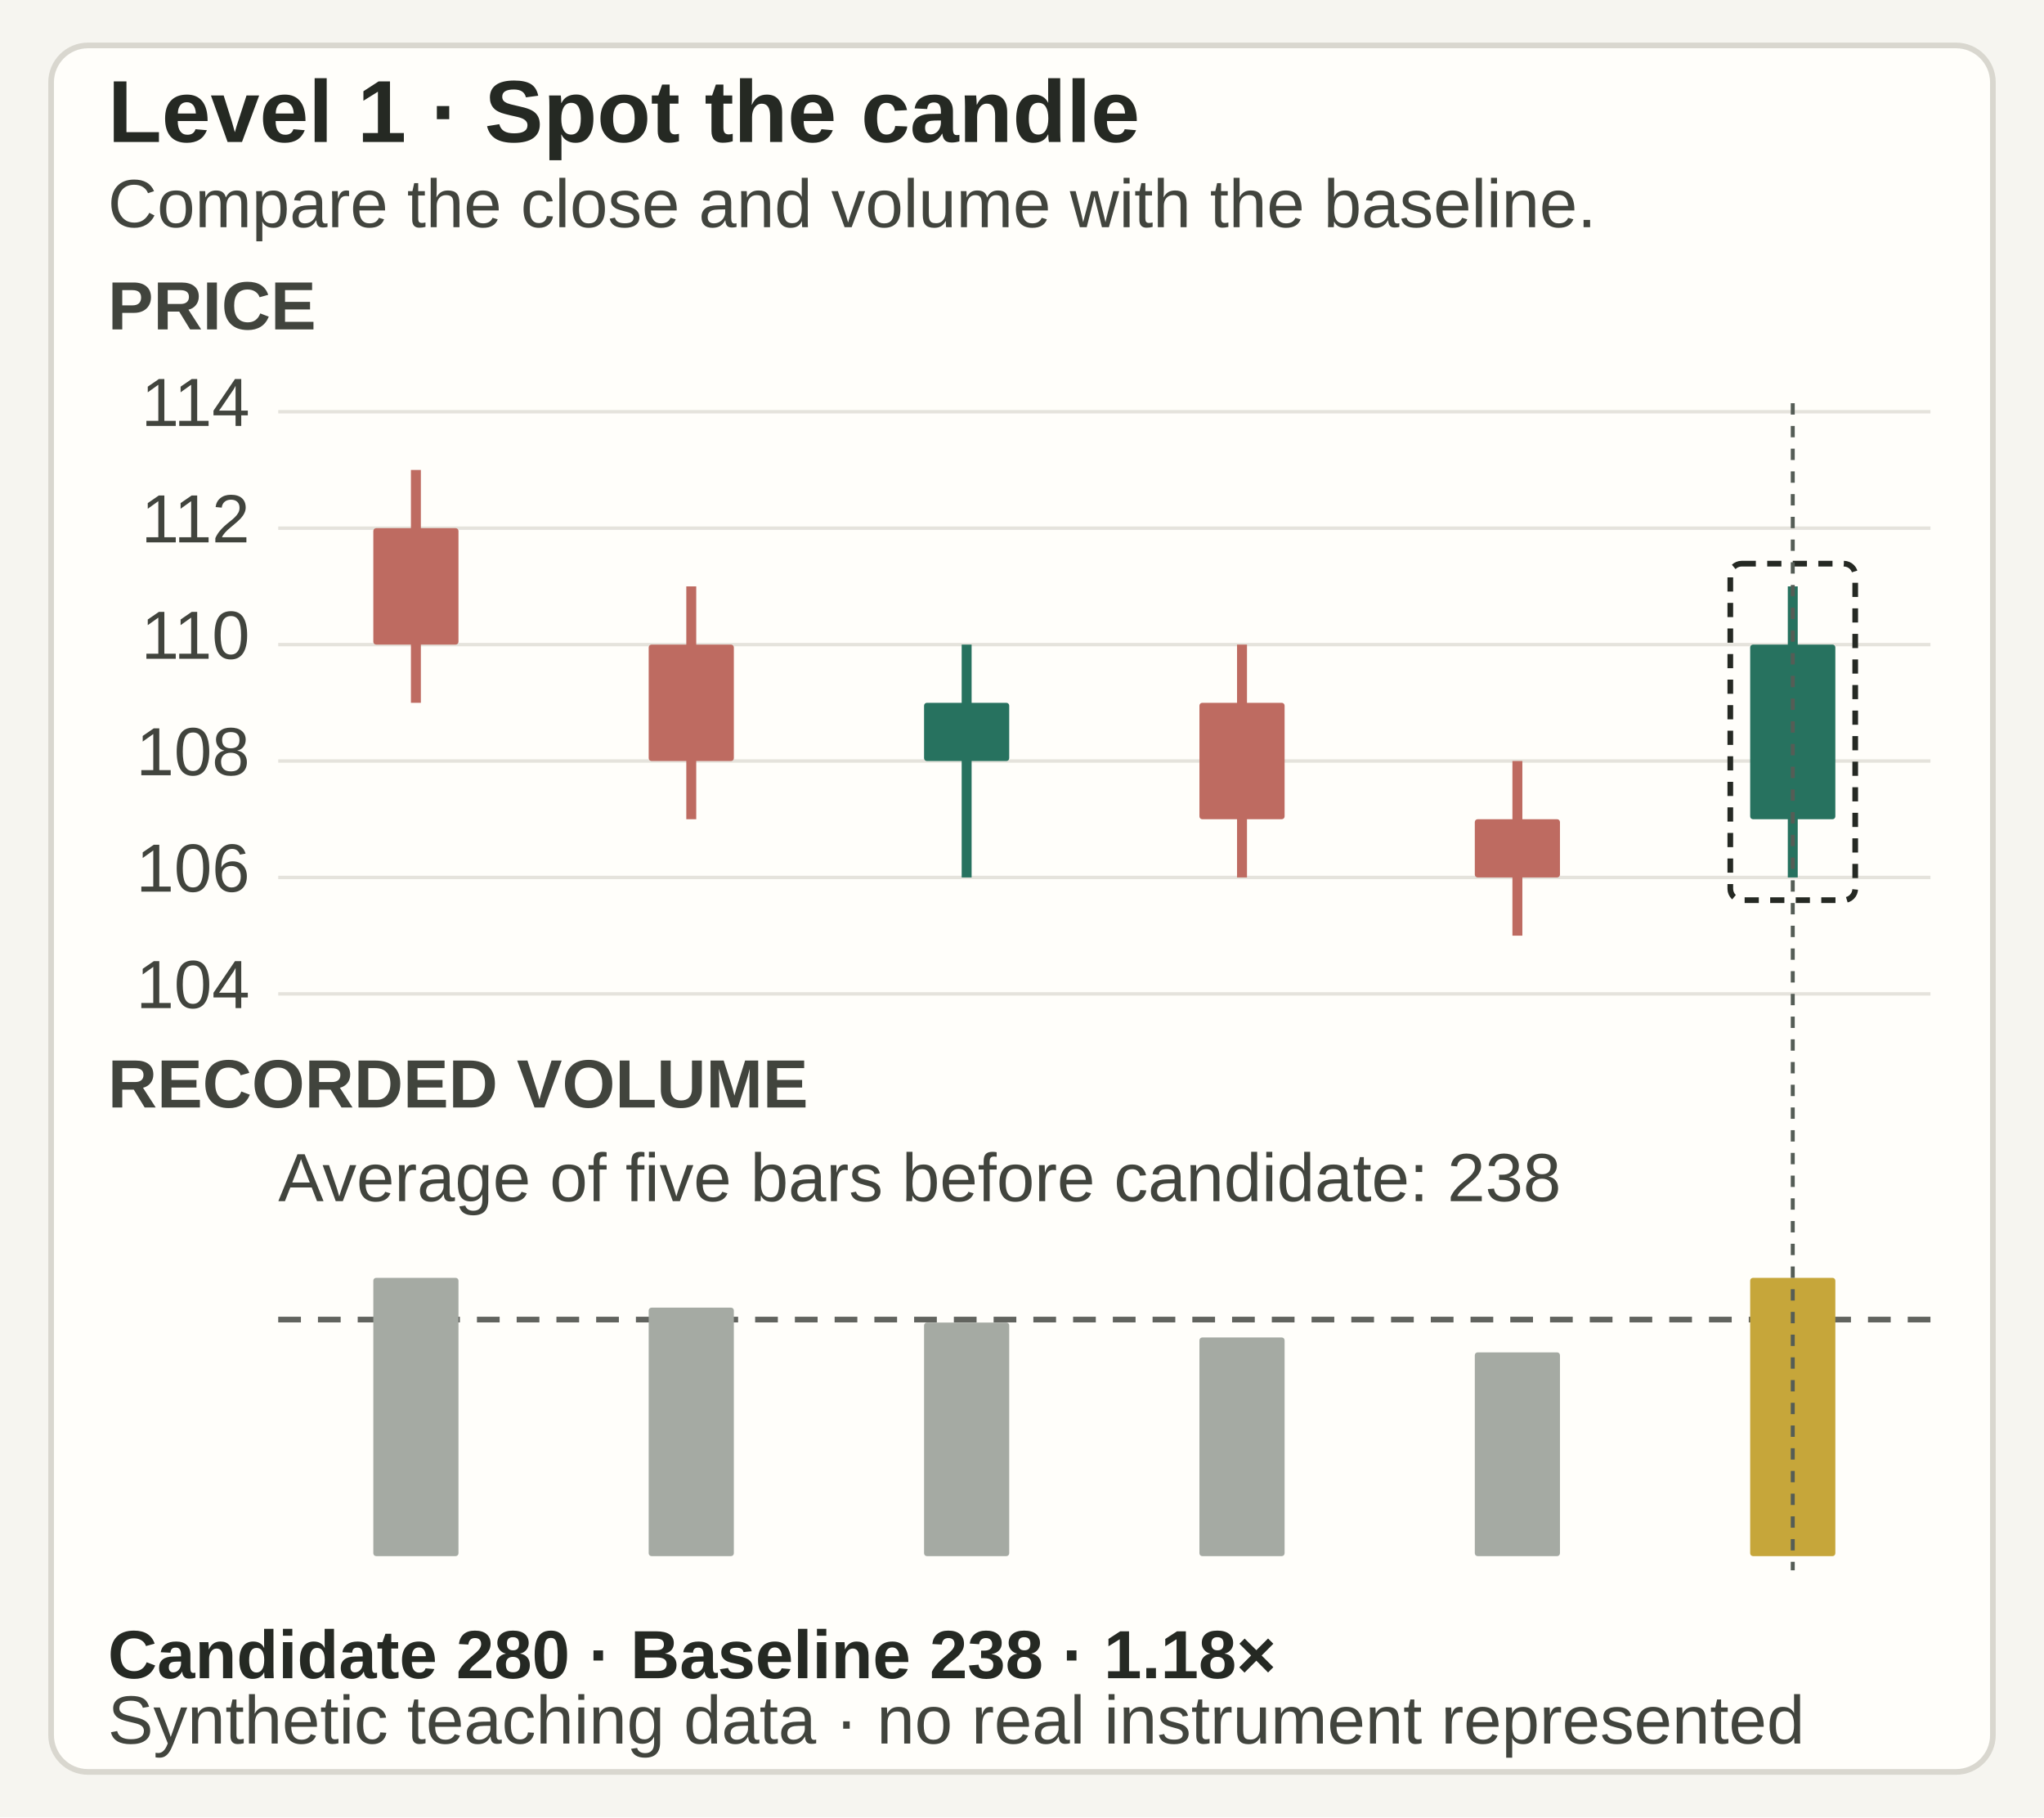
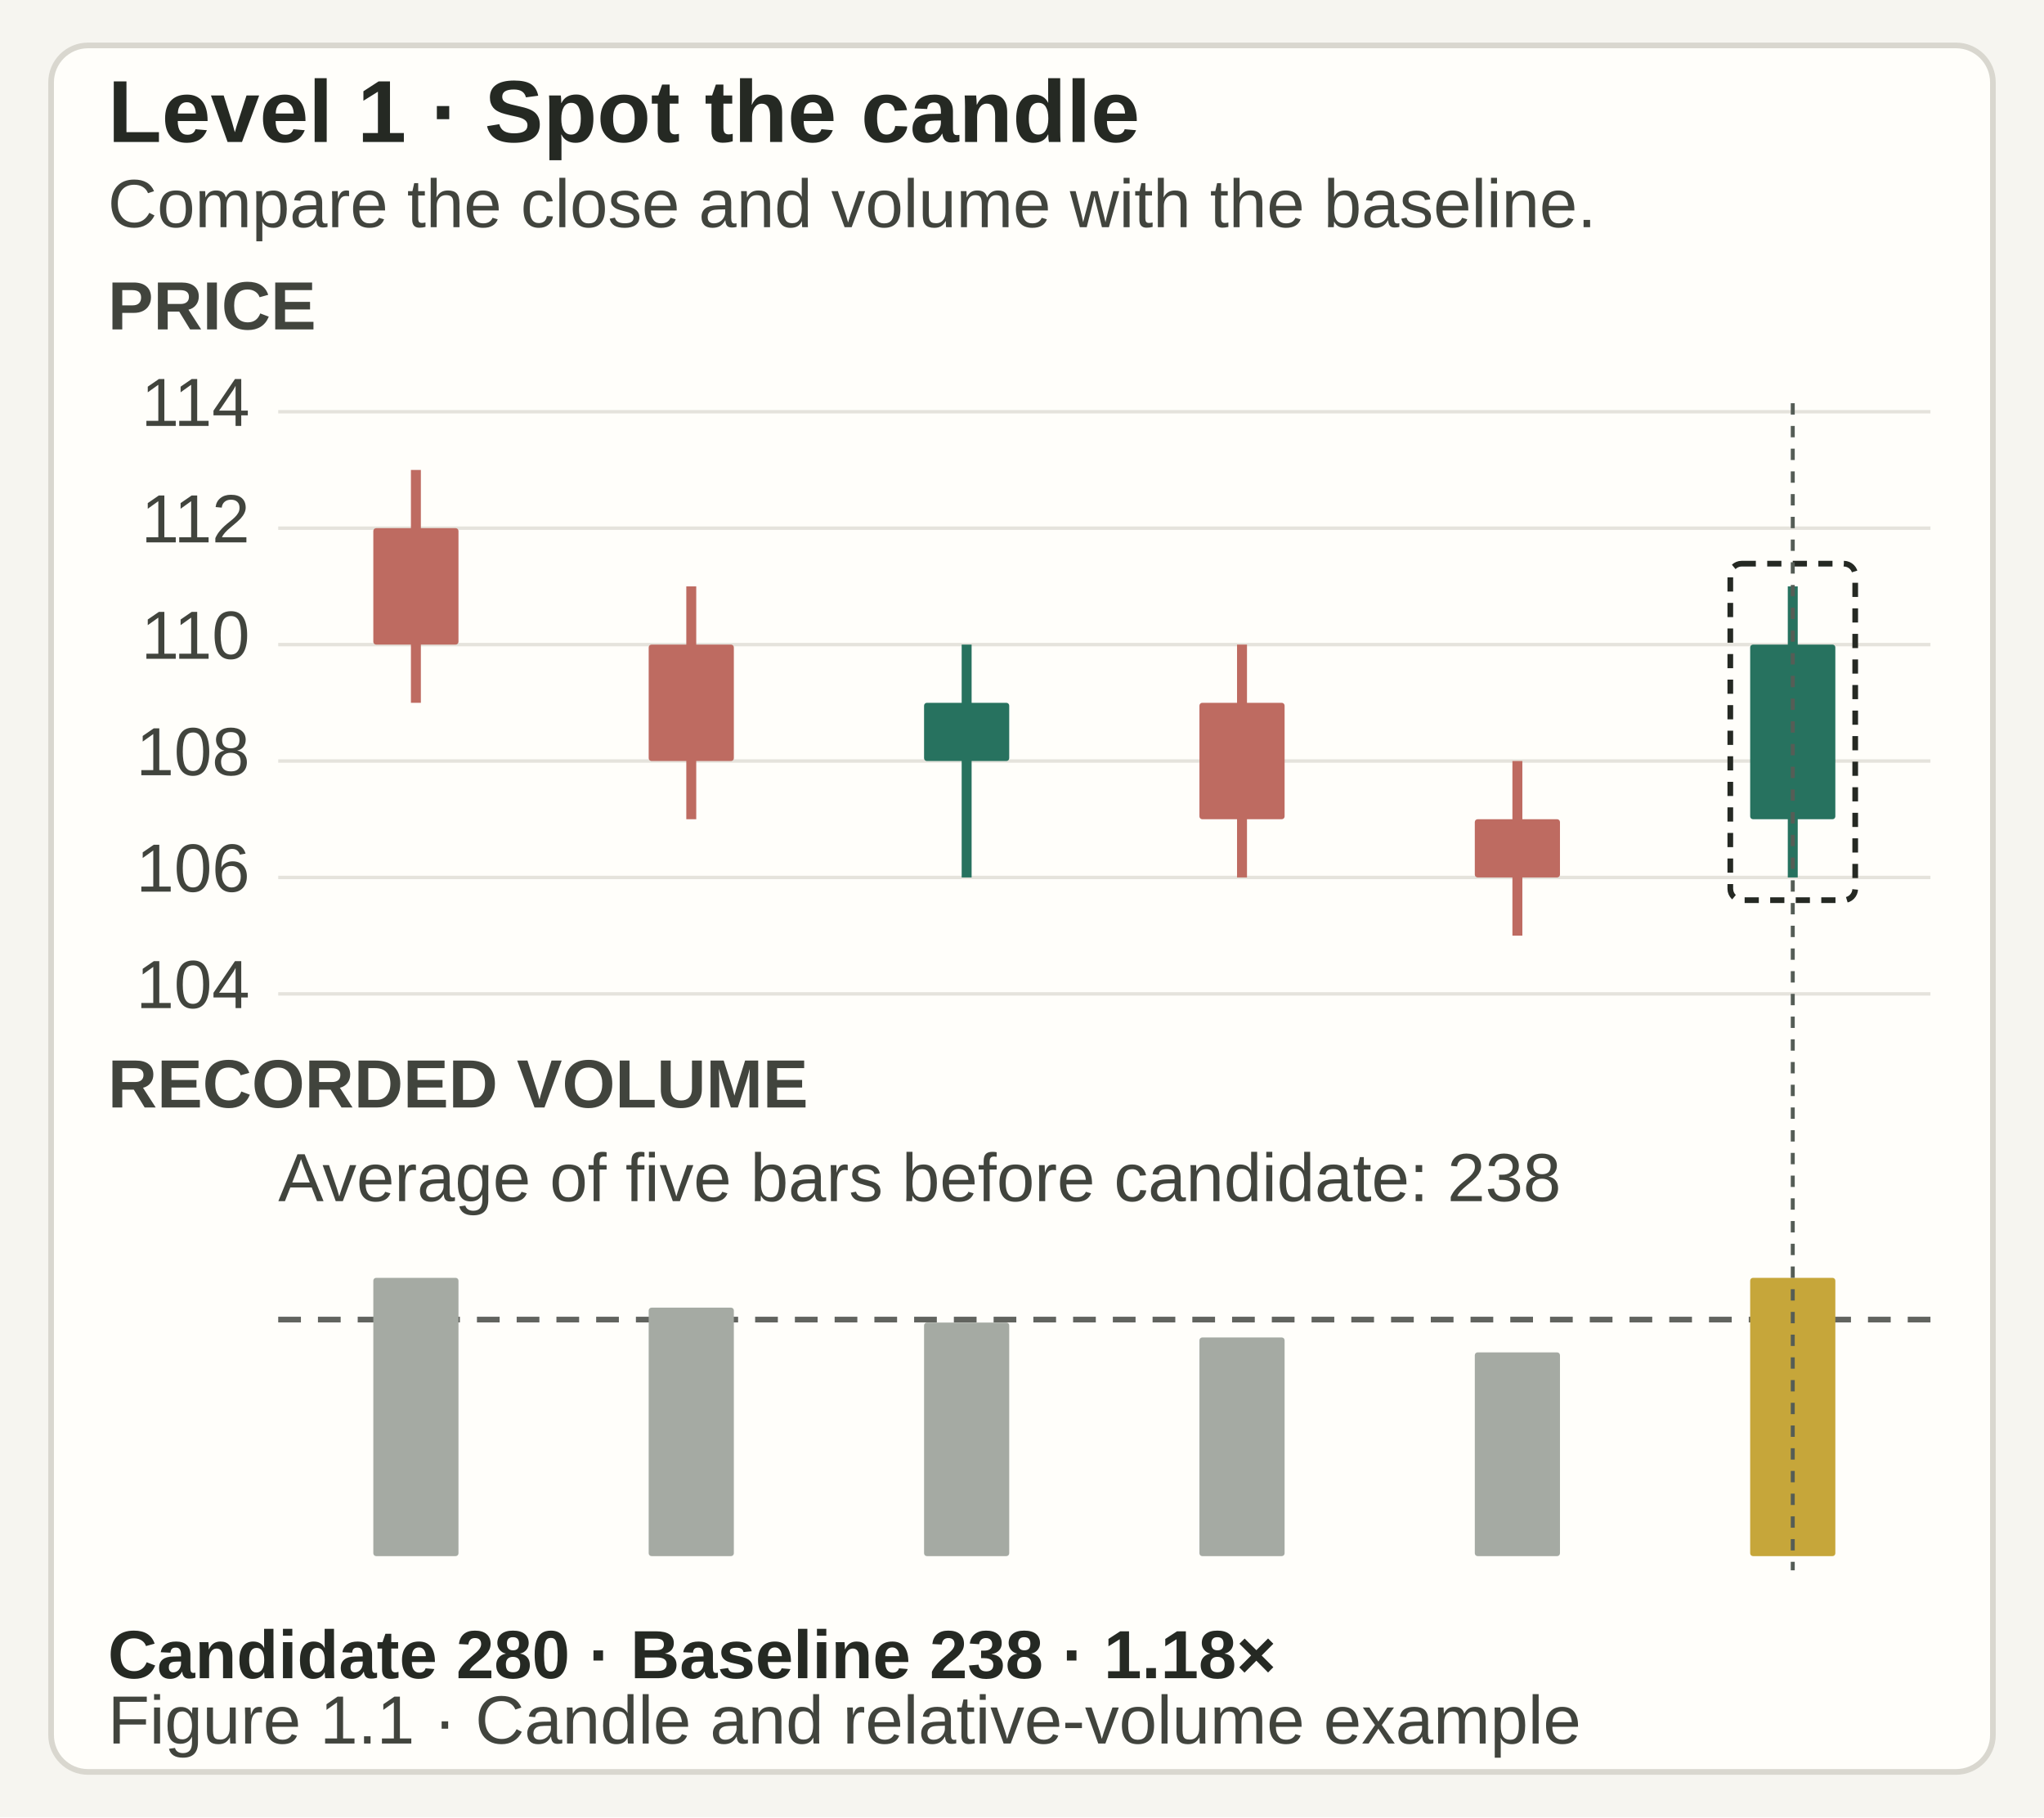
<svg xmlns="http://www.w3.org/2000/svg" width="720" height="640" viewBox="0 0 720 640" role="img" aria-labelledby="title desc">
  <rect width="720" height="640" fill="#f6f5f0" />
  <rect x="18" y="16" width="684" height="608" rx="13" fill="#fffefa" stroke="#d9d7cf" stroke-width="2" />
  <text x="38" y="50" font-family="Arial,Helvetica,sans-serif" font-size="31" font-weight="700" fill="#252923">Level 1 · Spot the candle</text>
  <text x="38" y="80" font-family="Arial,Helvetica,sans-serif" font-size="24" fill="#41443d">Compare the close and volume with the baseline.</text>
  <text x="38" y="116" font-family="Arial,Helvetica,sans-serif" font-size="24" font-weight="700" fill="#41443d">PRICE</text>
  <line x1="98" y1="350" x2="680" y2="350" stroke="#e5e3dc" stroke-width="1.2" />
  <text x="88" y="355" text-anchor="end" font-family="Arial,Helvetica,sans-serif" font-size="24" fill="#41443d">104</text>
  <line x1="98" y1="309" x2="680" y2="309" stroke="#e5e3dc" stroke-width="1.2" />
  <text x="88" y="314" text-anchor="end" font-family="Arial,Helvetica,sans-serif" font-size="24" fill="#41443d">106</text>
  <line x1="98" y1="268" x2="680" y2="268" stroke="#e5e3dc" stroke-width="1.2" />
  <text x="88" y="273" text-anchor="end" font-family="Arial,Helvetica,sans-serif" font-size="24" fill="#41443d">108</text>
  <line x1="98" y1="227" x2="680" y2="227" stroke="#e5e3dc" stroke-width="1.2" />
  <text x="88" y="232" text-anchor="end" font-family="Arial,Helvetica,sans-serif" font-size="24" fill="#41443d">110</text>
  <line x1="98" y1="186" x2="680" y2="186" stroke="#e5e3dc" stroke-width="1.2" />
  <text x="88" y="191" text-anchor="end" font-family="Arial,Helvetica,sans-serif" font-size="24" fill="#41443d">112</text>
  <line x1="98" y1="145" x2="680" y2="145" stroke="#e5e3dc" stroke-width="1.2" />
  <text x="88" y="150" text-anchor="end" font-family="Arial,Helvetica,sans-serif" font-size="24" fill="#41443d">114</text>
  <line x1="146.5" y1="165.5" x2="146.5" y2="247.5" stroke="#be6b61" stroke-width="3.5" />
  <rect x="131.5" y="186" width="30" height="41" rx="1" fill="#be6b61" />
  <line x1="243.5" y1="206.5" x2="243.5" y2="288.5" stroke="#be6b61" stroke-width="3.5" />
  <rect x="228.5" y="227" width="30" height="41" rx="1" fill="#be6b61" />
  <line x1="340.5" y1="227" x2="340.5" y2="309" stroke="#27725f" stroke-width="3.5" />
  <rect x="325.5" y="247.5" width="30" height="20.5" rx="1" fill="#27725f" />
  <line x1="437.5" y1="227" x2="437.5" y2="309" stroke="#be6b61" stroke-width="3.5" />
  <rect x="422.5" y="247.5" width="30" height="41" rx="1" fill="#be6b61" />
  <line x1="534.5" y1="268" x2="534.5" y2="329.5" stroke="#be6b61" stroke-width="3.5" />
  <rect x="519.5" y="288.5" width="30" height="20.5" rx="1" fill="#be6b61" />
  <rect x="609.5" y="198.5" width="44" height="118.5" rx="4" fill="none" stroke="#252923" stroke-width="2" stroke-dasharray="5 4" />
  <line x1="631.5" y1="206.5" x2="631.5" y2="309" stroke="#27725f" stroke-width="3.5" />
  <rect x="616.5" y="227" width="30" height="61.5" rx="1" fill="#27725f" />
  <text x="38" y="390" font-family="Arial,Helvetica,sans-serif" font-size="24" font-weight="700" fill="#41443d">RECORDED VOLUME</text>
  <text x="98" y="423" font-family="Arial,Helvetica,sans-serif" font-size="24" fill="#41443d">Average of five bars before candidate: 238</text>
  <line x1="98" y1="464.7" x2="680" y2="464.7" stroke="#62645f" stroke-width="2" stroke-dasharray="8 6" />
  <rect x="131.5" y="450" width="30" height="98" rx="1" fill="#a5aaa3" />
  <rect x="228.5" y="460.5" width="30" height="87.5" rx="1" fill="#a5aaa3" />
  <rect x="325.5" y="465.75" width="30" height="82.25" rx="1" fill="#a5aaa3" />
  <rect x="422.5" y="471" width="30" height="77" rx="1" fill="#a5aaa3" />
  <rect x="519.5" y="476.25" width="30" height="71.75" rx="1" fill="#a5aaa3" />
  <rect x="616.5" y="450" width="30" height="98" rx="1" fill="#c6a63a" />
  <line x1="631.5" y1="142" x2="631.5" y2="553" stroke="#555d56" stroke-width="1.4" stroke-dasharray="4 4" />
  <text x="38" y="591" font-family="Arial,Helvetica,sans-serif" font-size="24" font-weight="700" fill="#252923">Candidate 280 · Baseline 238 · 1.18×</text>
-   <text x="38" y="614" font-family="Arial,Helvetica,sans-serif" font-size="24" fill="#41443d">Synthetic teaching data · no real instrument represented</text>
+   <text x="38" y="614" font-family="Arial,Helvetica,sans-serif" font-size="24" fill="#41443d">Figure 1.1 · Candle and relative-volume example</text>
</svg>
